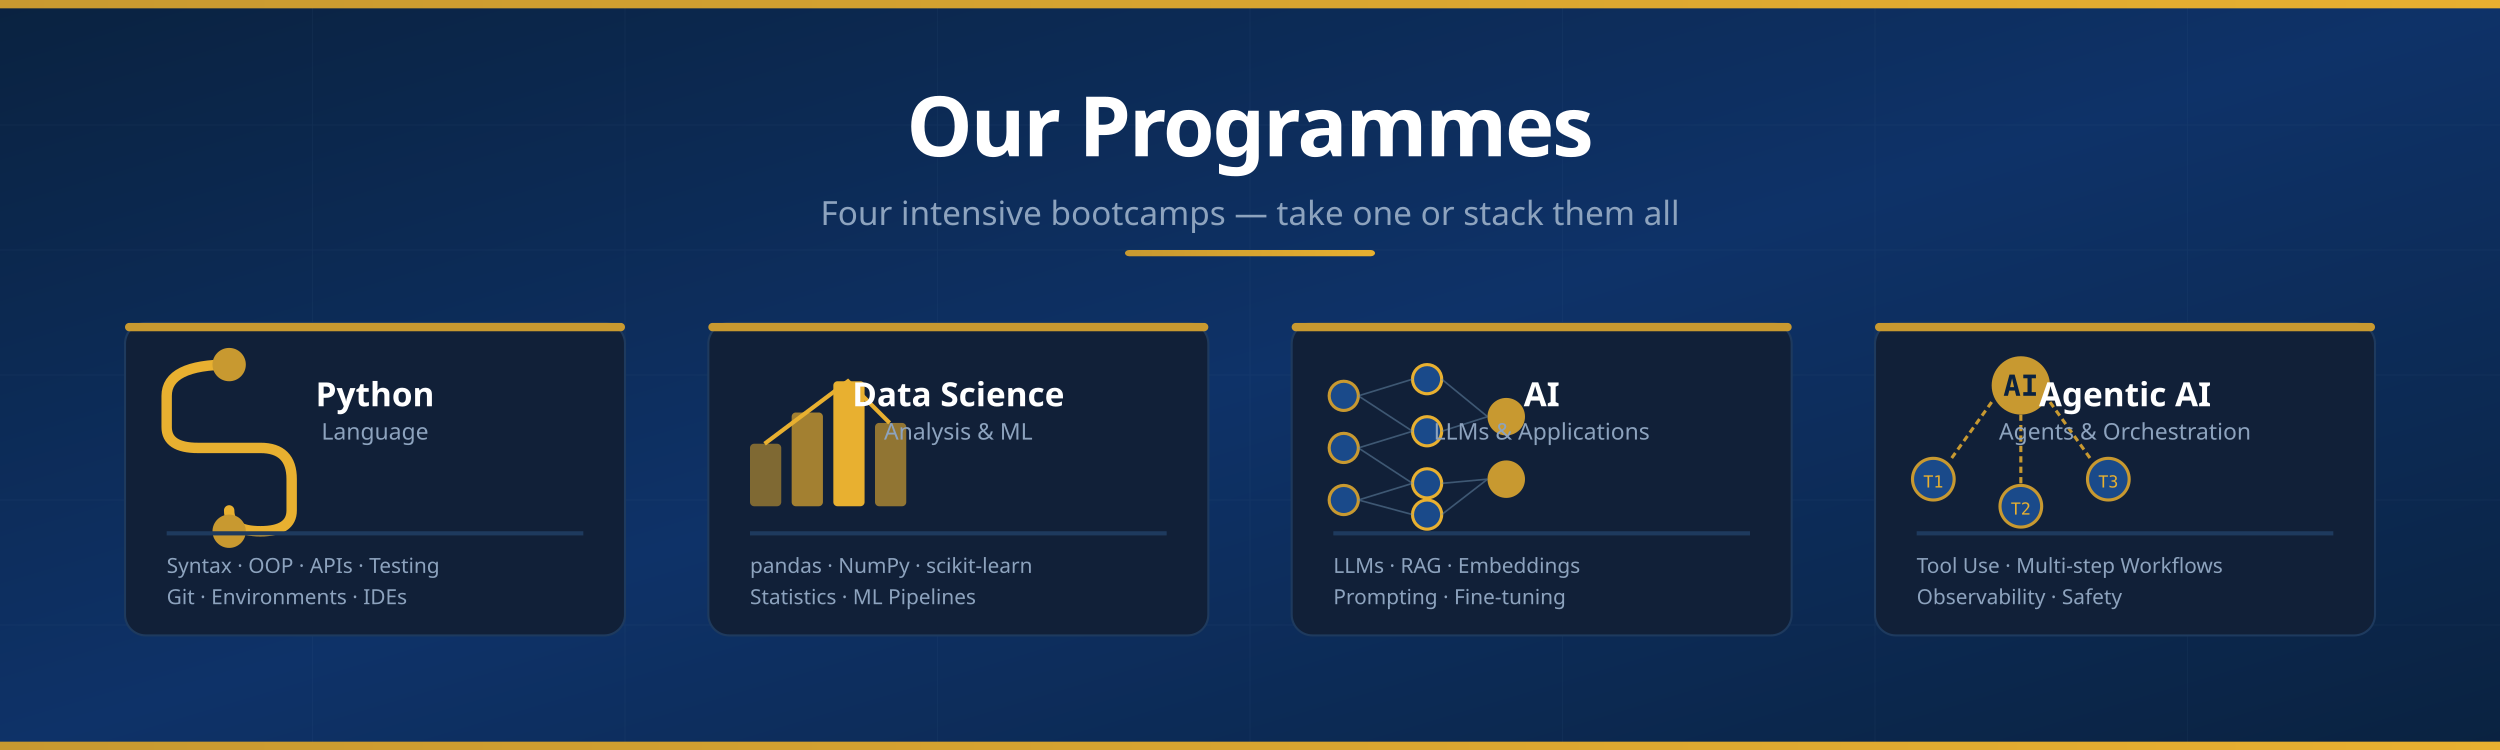
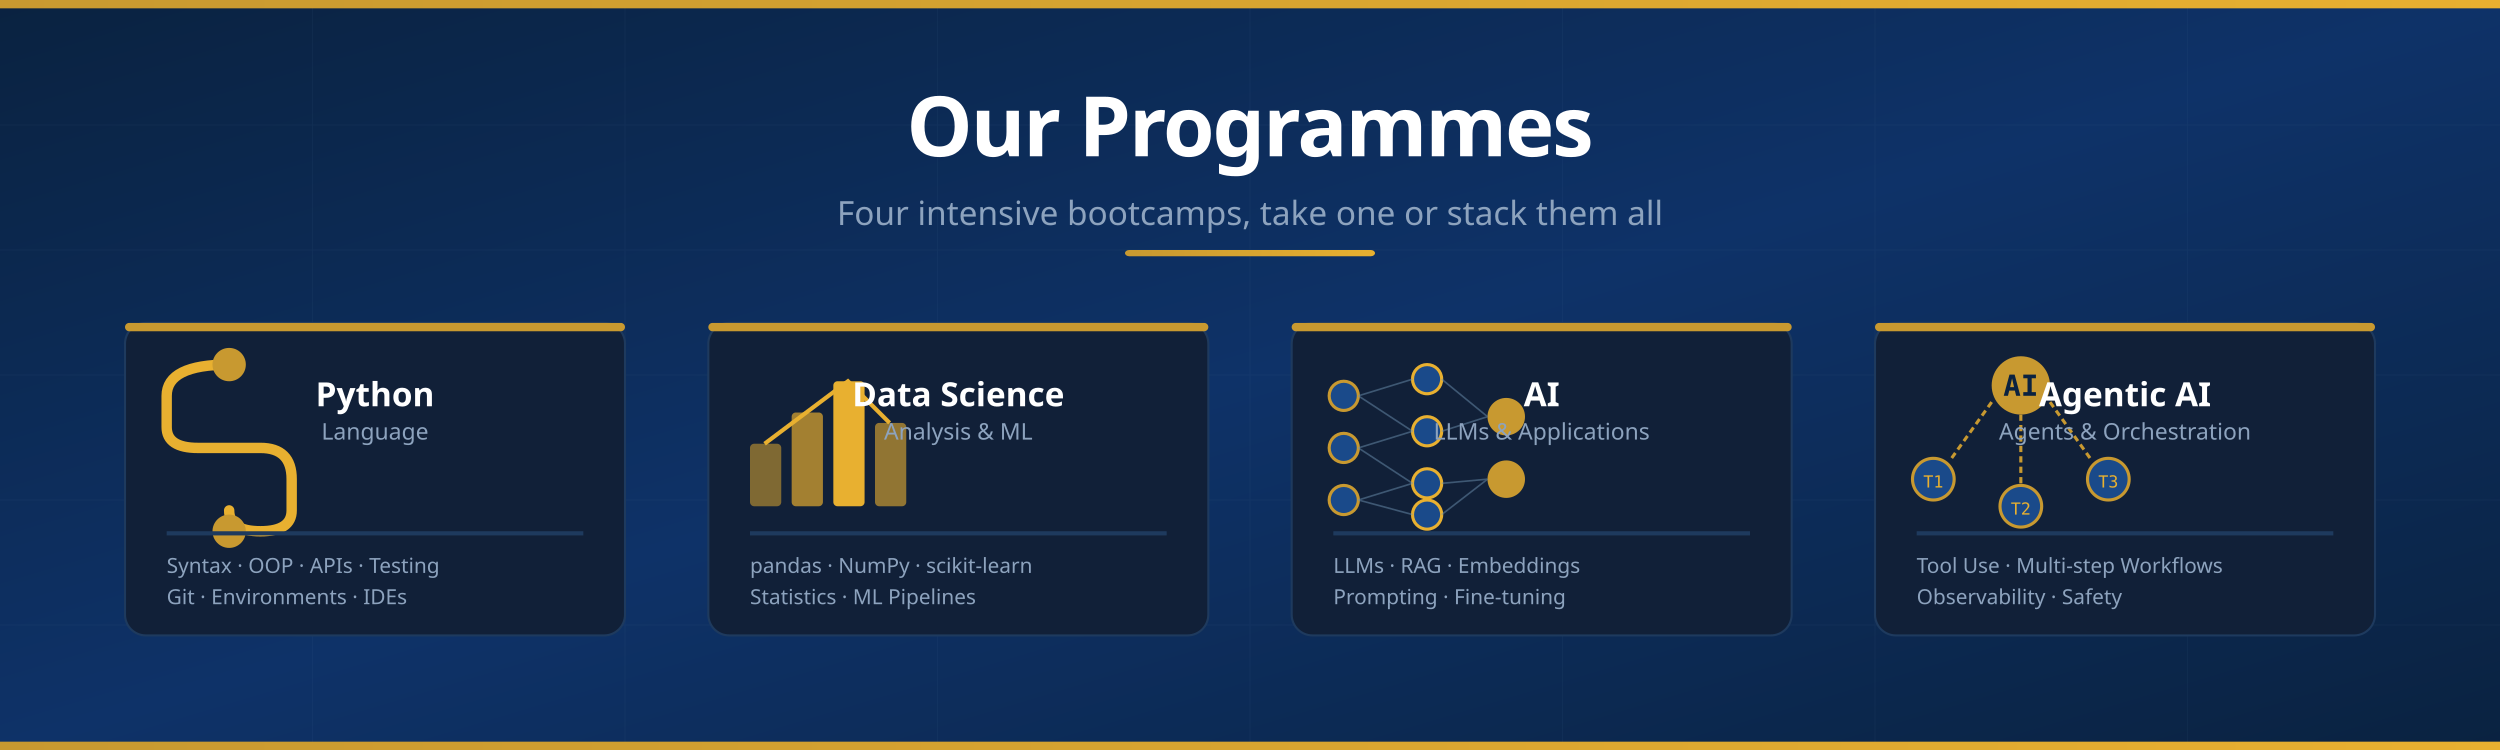
<svg xmlns="http://www.w3.org/2000/svg" viewBox="0 0 1200 360" width="1200" height="360">
  <defs>
    <linearGradient id="bg" x1="0%" y1="0%" x2="100%" y2="100%">
      <stop offset="0%" style="stop-color:#0A2240" />
      <stop offset="50%" style="stop-color:#0E3268" />
      <stop offset="100%" style="stop-color:#0A2240" />
    </linearGradient>
    <linearGradient id="goldGrad" x1="0%" y1="0%" x2="100%" y2="0%">
      <stop offset="0%" style="stop-color:#C89930" />
      <stop offset="100%" style="stop-color:#E8B030" />
    </linearGradient>
  </defs>
  <rect width="1200" height="360" fill="url(#bg)" />
  <g stroke="#6B8FAE" stroke-width="0.4" opacity="0.07">
    <line x1="0" y1="60" x2="1200" y2="60" />
    <line x1="0" y1="120" x2="1200" y2="120" />
    <line x1="0" y1="180" x2="1200" y2="180" />
    <line x1="0" y1="240" x2="1200" y2="240" />
    <line x1="0" y1="300" x2="1200" y2="300" />
    <line x1="150" y1="0" x2="150" y2="360" />
    <line x1="300" y1="0" x2="300" y2="360" />
    <line x1="450" y1="0" x2="450" y2="360" />
    <line x1="600" y1="0" x2="600" y2="360" />
    <line x1="750" y1="0" x2="750" y2="360" />
    <line x1="900" y1="0" x2="900" y2="360" />
    <line x1="1050" y1="0" x2="1050" y2="360" />
  </g>
  <rect x="0" y="0" width="1200" height="4" fill="url(#goldGrad)" />
  <text x="600" y="75" text-anchor="middle" font-family="system-ui,sans-serif" font-size="40" font-weight="800" fill="#FFFFFF" letter-spacing="-1">Our Programmes</text>
-   <text x="600" y="108" text-anchor="middle" font-family="system-ui,sans-serif" font-size="16" fill="#8DA3BE">Four intensive bootcamps — take one or stack them all</text>
+   <text x="600" y="108" text-anchor="middle" font-family="system-ui,sans-serif" font-size="16" fill="#8DA3BE">Four intensive bootcamps, take one or stack them all</text>
  <rect x="540" y="120" width="120" height="3" rx="2" fill="url(#goldGrad)" />
  <g transform="translate(60, 155)">
    <rect x="0" y="0" width="240" height="150" rx="10" fill="#112038" stroke="#1E3A5E" stroke-width="1" />
    <rect x="0" y="0" width="240" height="4" rx="2" fill="#C89930" />
    <g transform="translate(20, 20)">
      <path d="M30,0 Q0,0 0,15 L0,30 Q0,40 15,40 L45,40 Q60,40 60,55 L60,70 Q60,80 45,80 Q30,80 30,70" fill="none" stroke="#E8B030" stroke-width="5" stroke-linecap="round" />
      <circle cx="30" cy="0" r="8" fill="#C89930" />
      <circle cx="30" cy="80" r="8" fill="#C89930" />
    </g>
    <text x="120" y="40" text-anchor="middle" font-family="system-ui,sans-serif" font-size="16" font-weight="700" fill="#FFFFFF">Python</text>
    <text x="120" y="56" text-anchor="middle" font-family="system-ui,sans-serif" font-size="11" fill="#8DA3BE">Language</text>
    <rect x="20" y="100" width="200" height="2" fill="#1E3A5E" />
    <text x="20" y="120" font-family="system-ui,sans-serif" font-size="10" fill="#8DA3BE">Syntax · OOP · APIs · Testing</text>
    <text x="20" y="135" font-family="system-ui,sans-serif" font-size="10" fill="#8DA3BE">Git · Environments · IDEs</text>
  </g>
  <g transform="translate(340, 155)">
    <rect x="0" y="0" width="240" height="150" rx="10" fill="#112038" stroke="#1E3A5E" stroke-width="1" />
    <rect x="0" y="0" width="240" height="4" rx="2" fill="#C89930" />
    <g transform="translate(20, 18)">
      <rect x="0" y="40" width="15" height="30" fill="#C89930" opacity="0.6" rx="2" />
      <rect x="20" y="25" width="15" height="45" fill="#C89930" opacity="0.8" rx="2" />
      <rect x="40" y="10" width="15" height="60" fill="#E8B030" rx="2" />
      <rect x="60" y="30" width="15" height="40" fill="#C89930" opacity="0.7" rx="2" />
      <polyline points="7,40 27,25 47,10 67,30" fill="none" stroke="#E8B030" stroke-width="2" />
    </g>
    <text x="120" y="40" text-anchor="middle" font-family="system-ui,sans-serif" font-size="16" font-weight="700" fill="#FFFFFF">Data Science</text>
    <text x="120" y="56" text-anchor="middle" font-family="system-ui,sans-serif" font-size="11" fill="#8DA3BE">Analysis &amp; ML</text>
    <rect x="20" y="100" width="200" height="2" fill="#1E3A5E" />
    <text x="20" y="120" font-family="system-ui,sans-serif" font-size="10" fill="#8DA3BE">pandas · NumPy · scikit-learn</text>
    <text x="20" y="135" font-family="system-ui,sans-serif" font-size="10" fill="#8DA3BE">Statistics · ML Pipelines</text>
  </g>
  <g transform="translate(620, 155)">
    <rect x="0" y="0" width="240" height="150" rx="10" fill="#112038" stroke="#1E3A5E" stroke-width="1" />
    <rect x="0" y="0" width="240" height="4" rx="2" fill="#C89930" />
    <g transform="translate(15, 15)">
      <circle cx="10" cy="20" r="7" fill="#1A4A8A" stroke="#C89930" stroke-width="1.5" />
      <circle cx="10" cy="45" r="7" fill="#1A4A8A" stroke="#C89930" stroke-width="1.5" />
      <circle cx="10" cy="70" r="7" fill="#1A4A8A" stroke="#C89930" stroke-width="1.5" />
      <circle cx="50" cy="12" r="7" fill="#1A4A8A" stroke="#E8B030" stroke-width="1.5" />
      <circle cx="50" cy="37" r="7" fill="#1A4A8A" stroke="#E8B030" stroke-width="1.5" />
      <circle cx="50" cy="62" r="7" fill="#1A4A8A" stroke="#E8B030" stroke-width="1.5" />
      <circle cx="50" cy="77" r="7" fill="#1A4A8A" stroke="#E8B030" stroke-width="1.5" />
      <circle cx="88" cy="30" r="9" fill="#C89930" />
      <circle cx="88" cy="60" r="9" fill="#C89930" />
      <g stroke="#6B8FAE" stroke-width="0.8" opacity="0.5">
        <line x1="17" y1="20" x2="43" y2="12" />
        <line x1="17" y1="20" x2="43" y2="37" />
        <line x1="17" y1="45" x2="43" y2="37" />
        <line x1="17" y1="45" x2="43" y2="62" />
        <line x1="17" y1="70" x2="43" y2="62" />
        <line x1="17" y1="70" x2="43" y2="77" />
        <line x1="57" y1="12" x2="79" y2="30" />
        <line x1="57" y1="37" x2="79" y2="30" />
        <line x1="57" y1="62" x2="79" y2="60" />
        <line x1="57" y1="77" x2="79" y2="60" />
      </g>
    </g>
    <text x="120" y="40" text-anchor="middle" font-family="system-ui,sans-serif" font-size="16" font-weight="700" fill="#FFFFFF">AI</text>
    <text x="120" y="56" text-anchor="middle" font-family="system-ui,sans-serif" font-size="11" fill="#8DA3BE">LLMs &amp; Applications</text>
    <rect x="20" y="100" width="200" height="2" fill="#1E3A5E" />
    <text x="20" y="120" font-family="system-ui,sans-serif" font-size="10" fill="#8DA3BE">LLMs · RAG · Embeddings</text>
    <text x="20" y="135" font-family="system-ui,sans-serif" font-size="10" fill="#8DA3BE">Prompting · Fine-tuning</text>
  </g>
  <g transform="translate(900, 155)">
    <rect x="0" y="0" width="240" height="150" rx="10" fill="#112038" stroke="#1E3A5E" stroke-width="1" />
    <rect x="0" y="0" width="240" height="4" rx="2" fill="#C89930" />
    <g transform="translate(10, 10)">
      <circle cx="60" cy="20" r="14" fill="#C89930" />
      <text x="60" y="25" text-anchor="middle" font-family="monospace" font-size="14" font-weight="700" fill="#0A2240">AI</text>
      <circle cx="18" cy="65" r="10" fill="#1A4A8A" stroke="#C89930" stroke-width="1.5" />
      <circle cx="60" cy="78" r="10" fill="#1A4A8A" stroke="#C89930" stroke-width="1.5" />
      <circle cx="102" cy="65" r="10" fill="#1A4A8A" stroke="#C89930" stroke-width="1.5" />
      <line x1="46" y1="28" x2="26" y2="56" stroke="#C89930" stroke-width="1.5" stroke-dasharray="3,2" />
      <line x1="60" y1="34" x2="60" y2="68" stroke="#C89930" stroke-width="1.5" stroke-dasharray="3,2" />
      <line x1="74" y1="28" x2="94" y2="56" stroke="#C89930" stroke-width="1.5" stroke-dasharray="3,2" />
      <text x="18" y="69" text-anchor="middle" font-family="monospace" font-size="8" fill="#E8B030">T1</text>
      <text x="60" y="82" text-anchor="middle" font-family="monospace" font-size="8" fill="#E8B030">T2</text>
      <text x="102" y="69" text-anchor="middle" font-family="monospace" font-size="8" fill="#E8B030">T3</text>
    </g>
    <text x="120" y="40" text-anchor="middle" font-family="system-ui,sans-serif" font-size="16" font-weight="700" fill="#FFFFFF">Agentic AI</text>
    <text x="120" y="56" text-anchor="middle" font-family="system-ui,sans-serif" font-size="11" fill="#8DA3BE">Agents &amp; Orchestration</text>
    <rect x="20" y="100" width="200" height="2" fill="#1E3A5E" />
    <text x="20" y="120" font-family="system-ui,sans-serif" font-size="10" fill="#8DA3BE">Tool Use · Multi-step Workflows</text>
    <text x="20" y="135" font-family="system-ui,sans-serif" font-size="10" fill="#8DA3BE">Observability · Safety</text>
  </g>
  <rect x="0" y="356" width="1200" height="4" fill="url(#goldGrad)" />
</svg>
